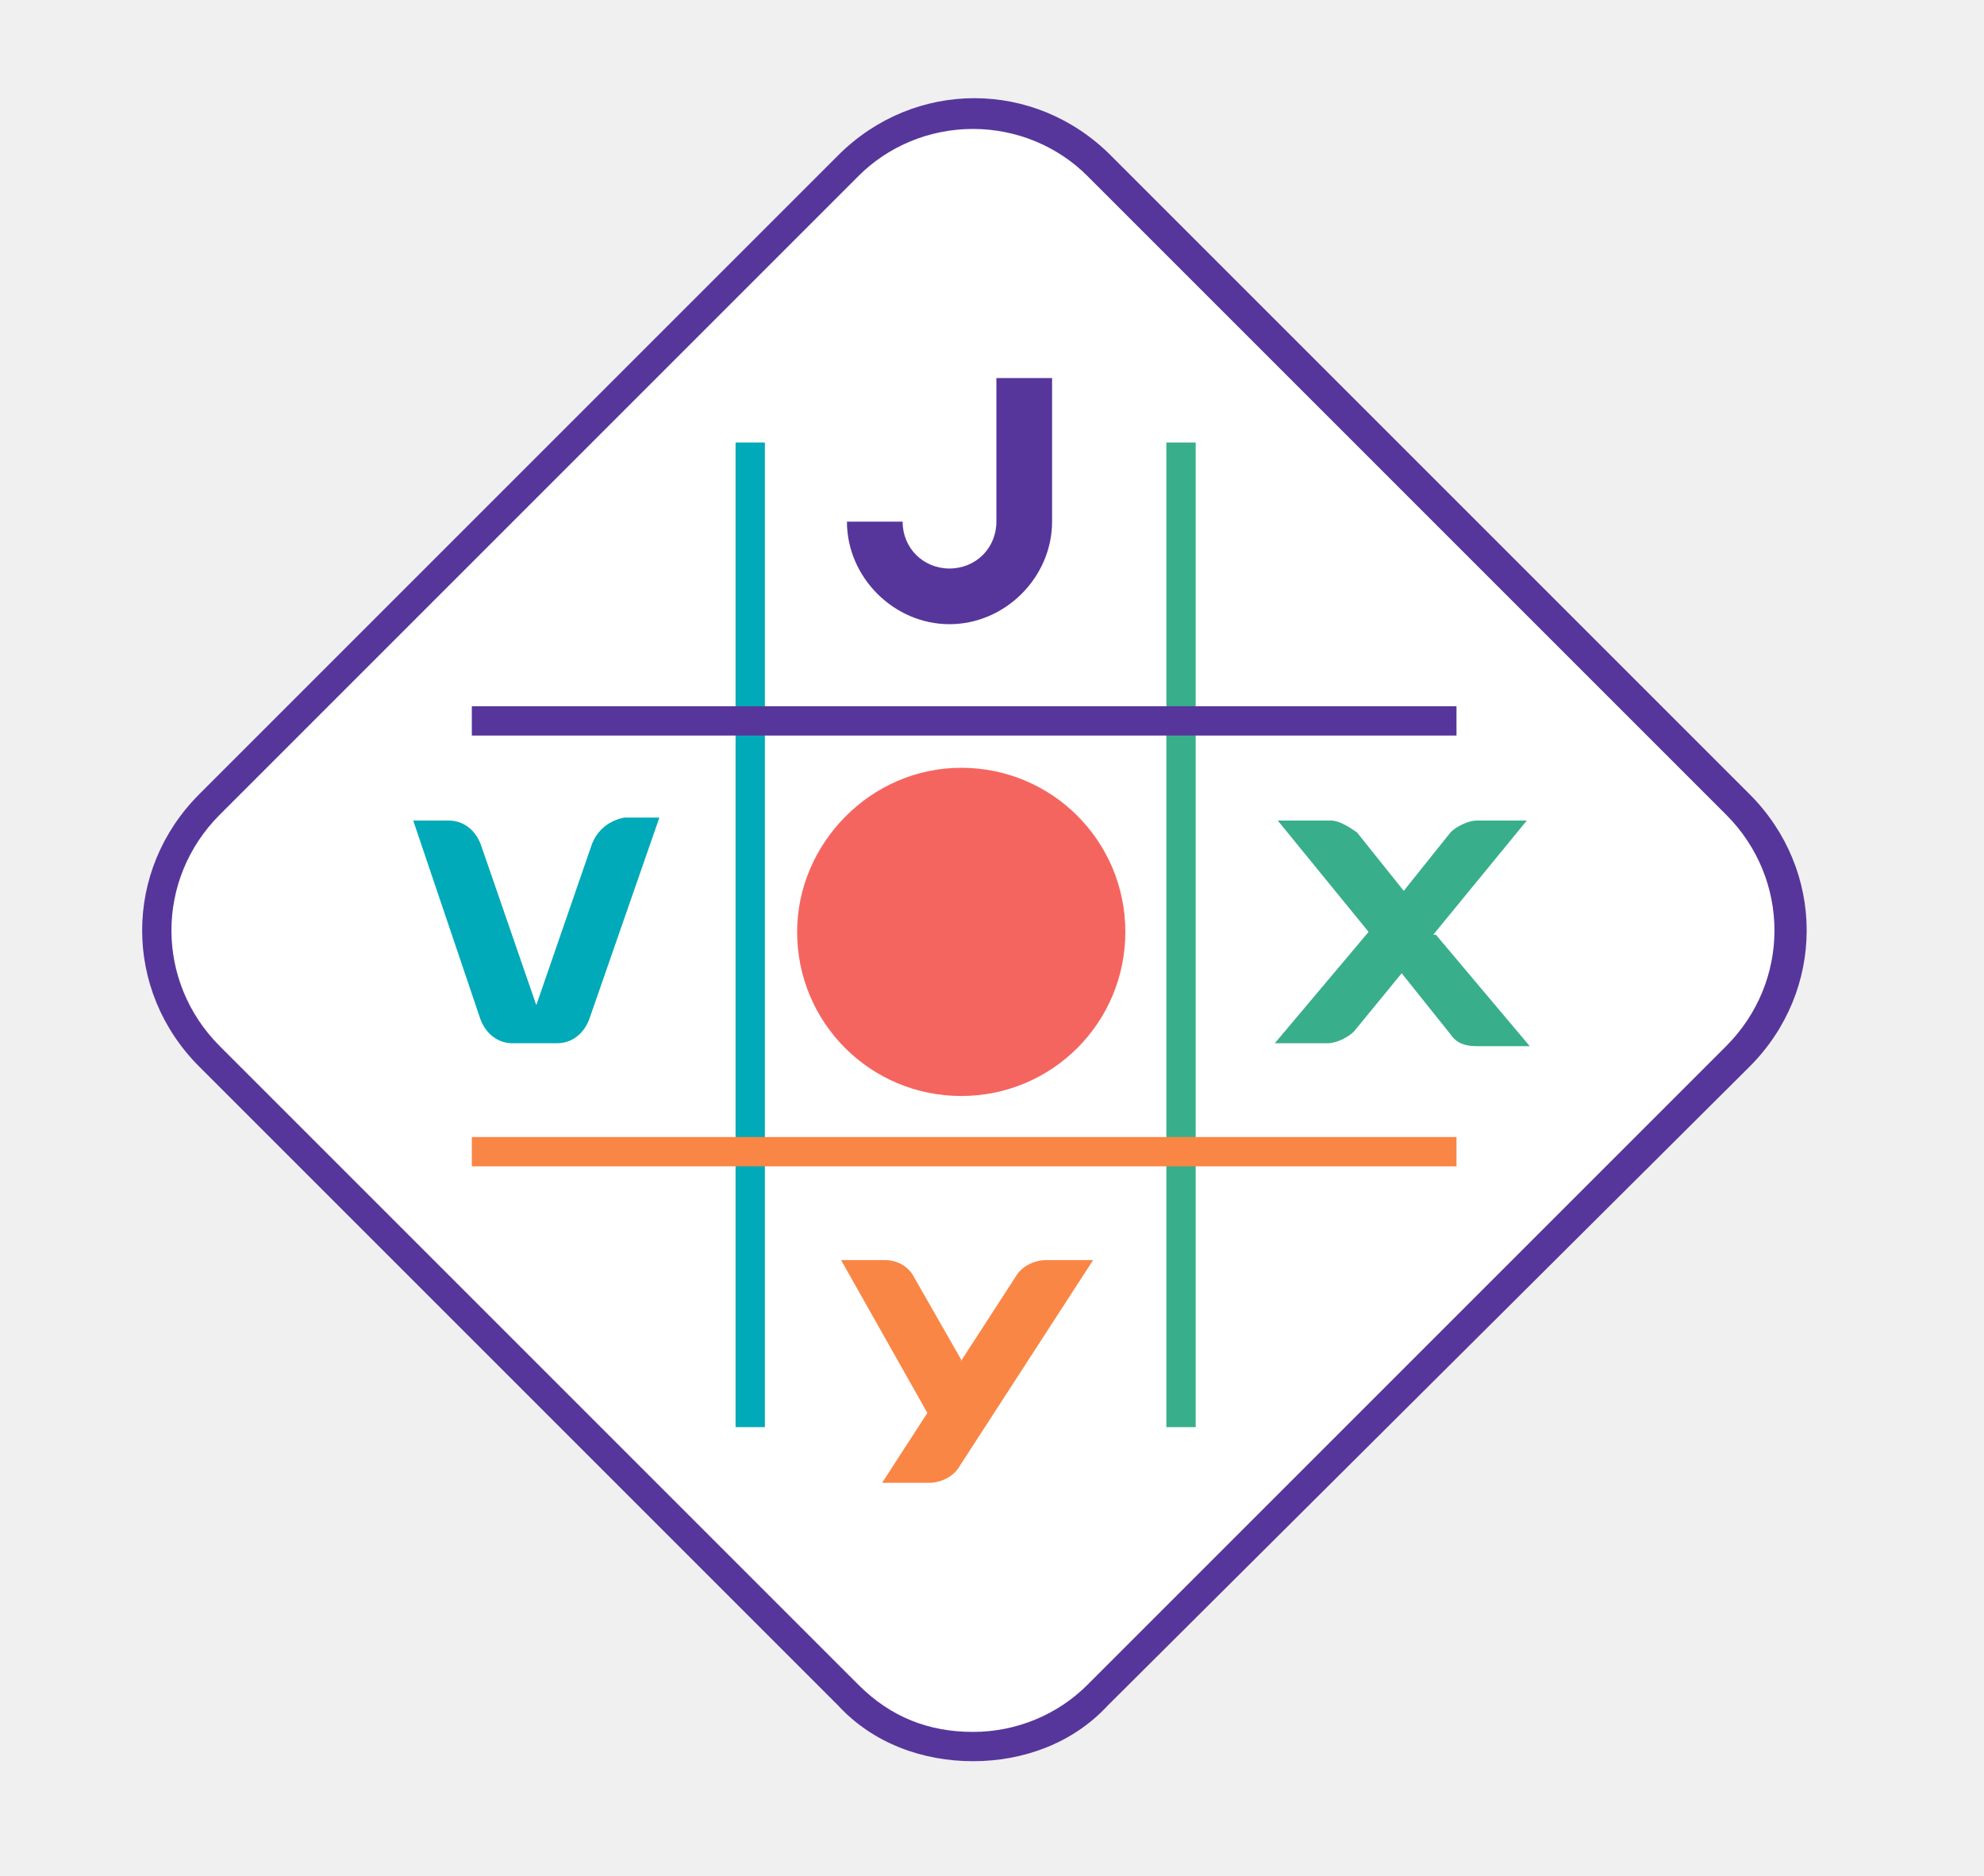
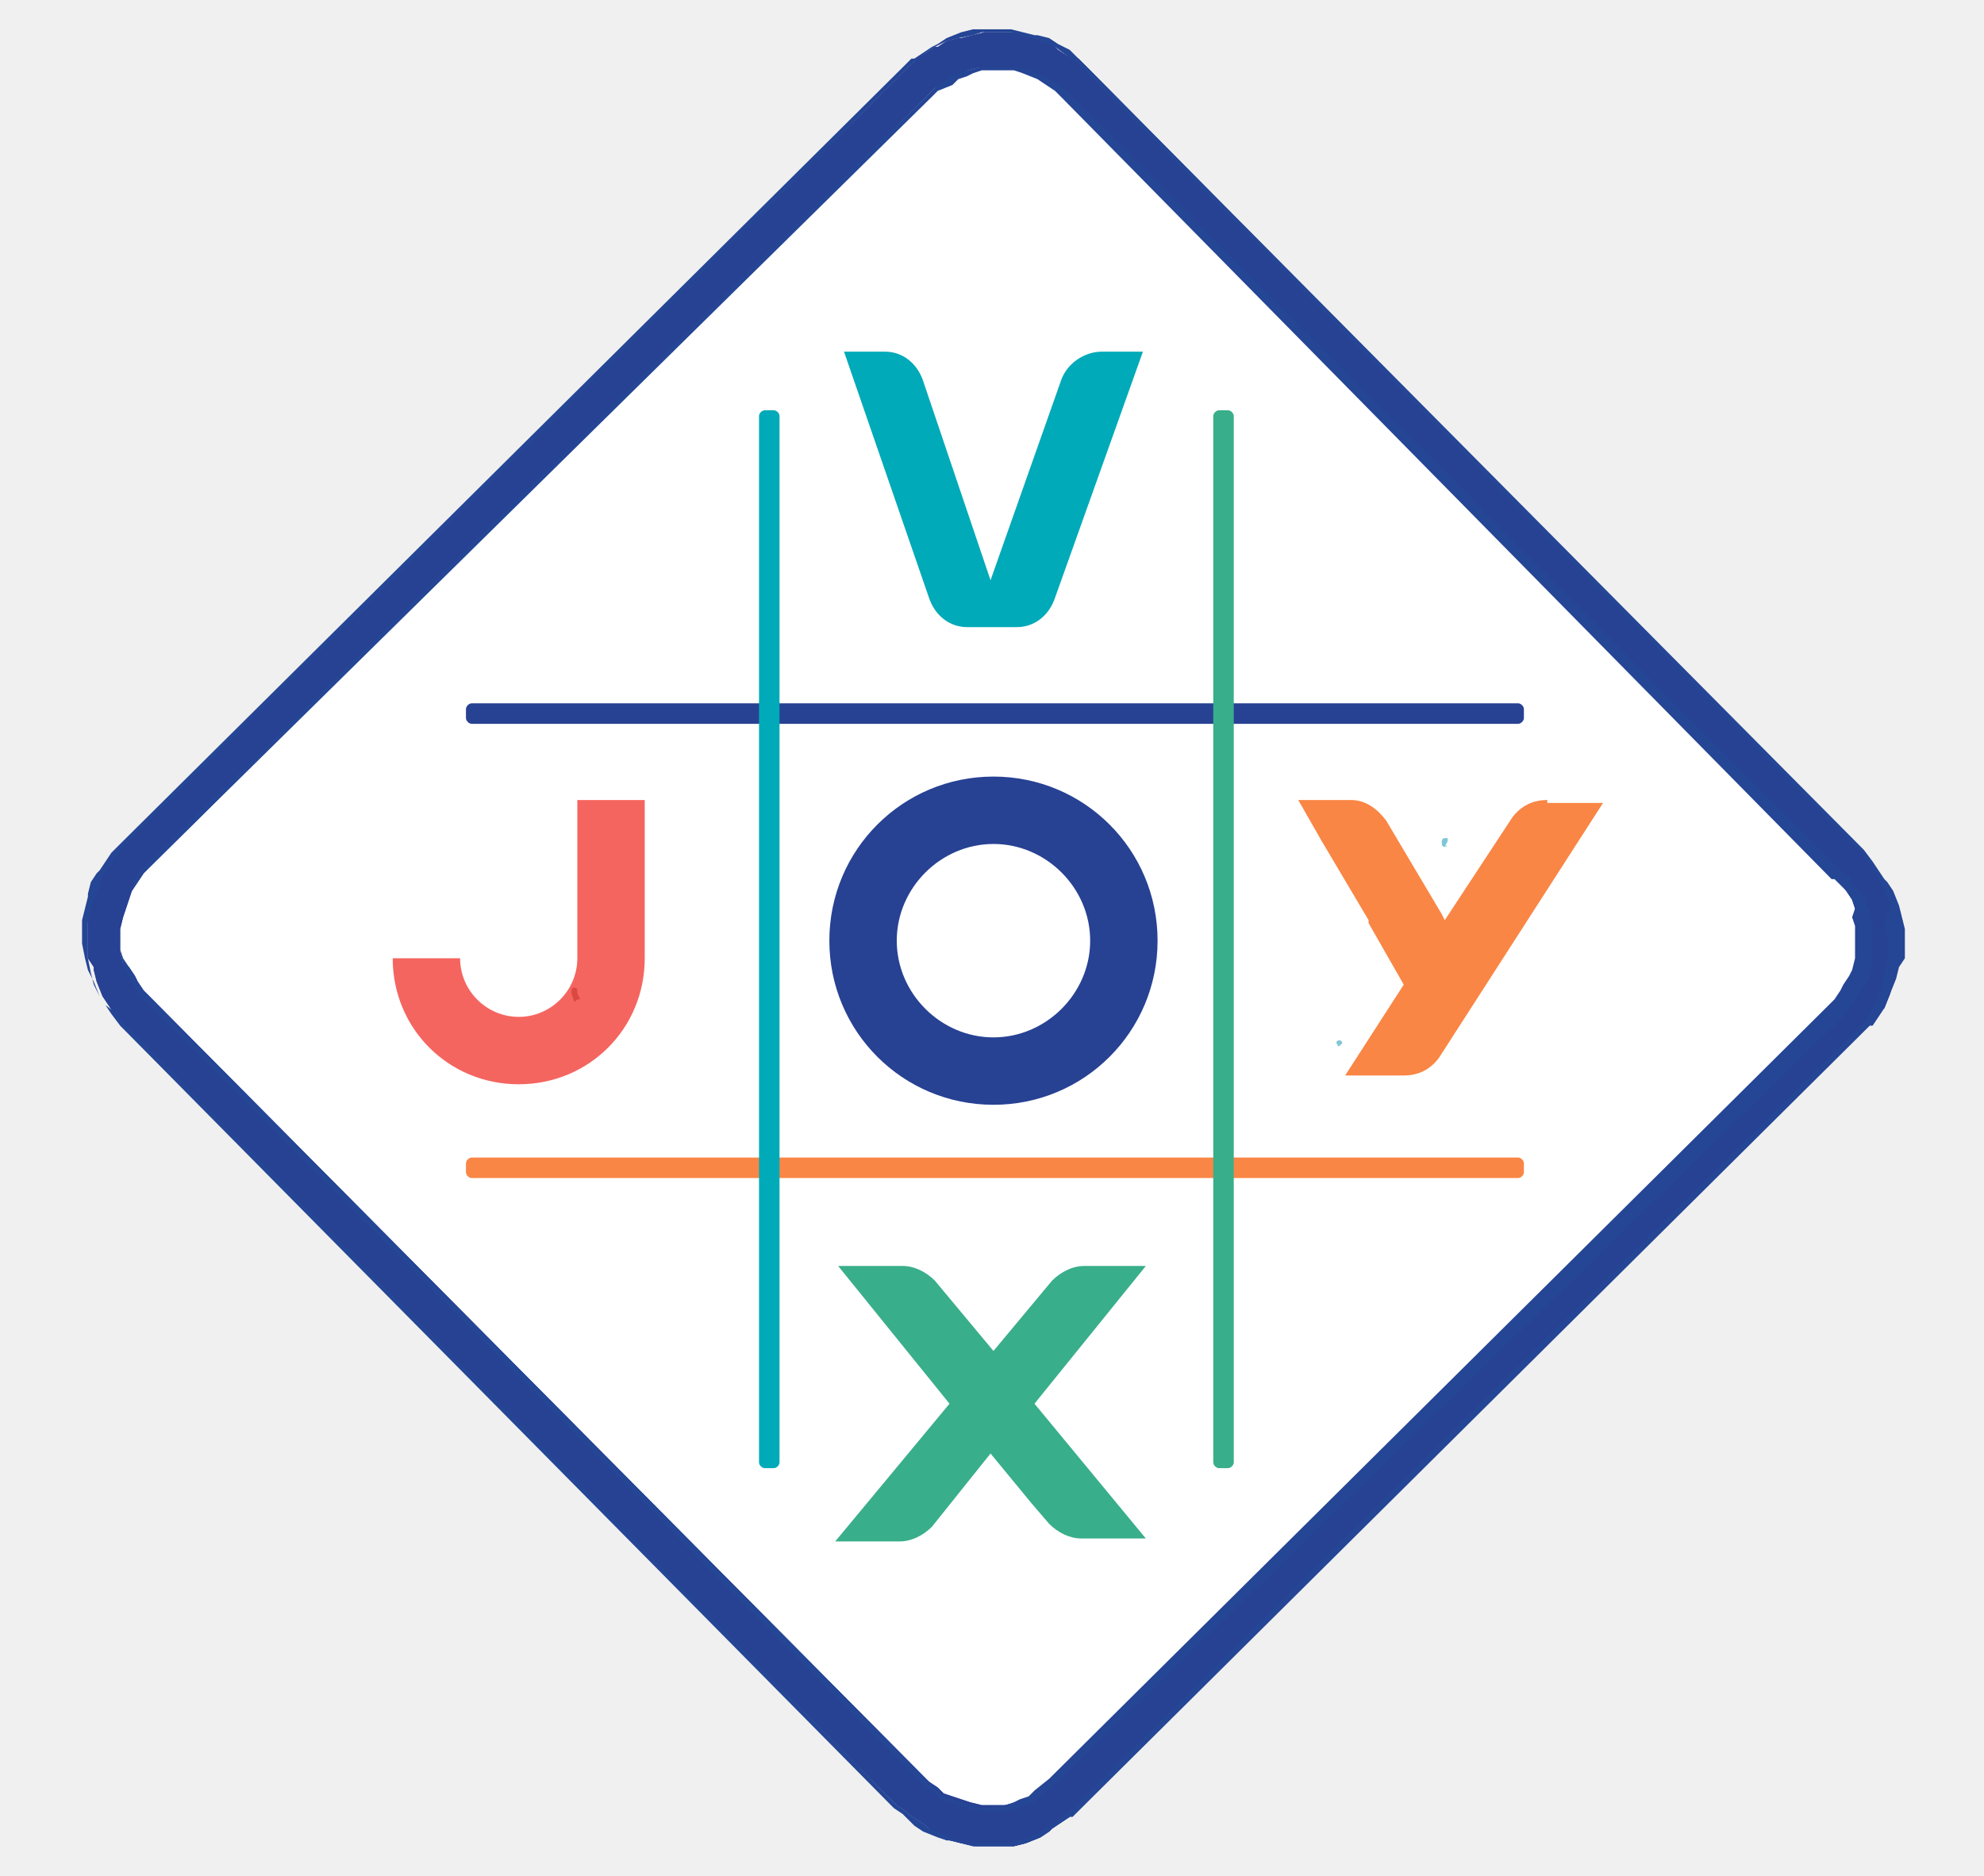
<svg xmlns="http://www.w3.org/2000/svg" version="1.1" id="Calque_1" x="0px" y="0px" viewBox="0 0 67.7 64" style="enable-background:new 0 0 67.7 64;" xml:space="preserve">
  <style type="text/css">
	.st0{fill:#FFFFFF;}
- 	.st1{fill:#57369B;}
- 	.st2{fill:#00AAB8;}
- 	.st3{fill:#F56560;}
+ 	.st1{fill-rule:evenodd;clip-rule:evenodd;fill:#FFFFFF;}
+ 	.st2{fill:#274193;}
+ 	.st3{fill:#F98645;}
	.st4{fill:#39AE8B;}
- 	.st5{fill:#F98645;}
+ 	.st5{fill:#00AAB8;}
+ 	.st6{fill:#F56560;}
+ 	.st7{fill:#DB4842;}
+ 	.st8{fill-rule:evenodd;clip-rule:evenodd;fill:#7FC7D5;}
+ 	.st9{fill:#7FC7D5;}
+ 	.st10{fill-rule:evenodd;clip-rule:evenodd;fill:#274193;}
+ 	.st11{fill:#254595;}
</style>
  <g>
    <g>
      <g>
-         <g>
-           <path class="st0" d="M33.2,60.1c-1.7,0-3.4-0.6-4.6-1.9L6.8,36.4c-2.6-2.6-2.6-6.7,0-9.3L28.6,5.3c2.6-2.6,6.7-2.6,9.3,0      l21.8,21.8c2.6,2.6,2.6,6.7,0,9.3L37.8,58.2C36.6,59.5,34.9,60.1,33.2,60.1z" />
-         </g>
+         <path class="st0" d="M19.5,33.7L19.5,33.7L19.5,33.7z M19.5,33.8L19.5,33.8L19.5,33.8L19.5,33.8z M19.5,33.8l0.1,0.2l0-0.1     L19.5,33.8L19.5,33.8z" />
+       </g>
+       <g>
+         <path class="st1" d="M49.4,28.7L49.4,28.7L49.4,28.7L49.4,28.7z M45.7,35.6L45.7,35.6L45.7,35.6L45.7,35.6z" />
+       </g>
+       <g>
+         <path class="st0" d="M49.4,28.7L49.4,28.7L49.4,28.7L49.4,28.7z M45.7,35.6L45.7,35.6L45.7,35.6L45.7,35.6z" />
+       </g>
+       <g>
+         <path class="st1" d="M34,1.1l0.4,0h0.1l0.4,0.1l0.4,0.1l0.1,0l0.4,0.1L36,1.6l0.1,0.1l0.3,0.2L36.8,2l0.1,0.1l0.3,0.3L63.5,29     l0.2,0.3l0.1,0.1l0.2,0.3l0.2,0.3l0.1,0.1l0.2,0.3l0.1,0.5l0.1,0.4l0.1,0.4v0.1l0,0.4l0,0.4v0.1L64.7,33l-0.1,0.4l-0.1,0.5     l-0.2,0.5L64,34.6l-0.2,0.3L63.7,35l-0.3,0.3L36.8,61.6l-0.3,0.2L36.5,62l-0.3,0.2l-0.3,0.2l-0.1,0.1l-0.3,0.2l-0.5,0.2l-0.4,0.1     l-0.4,0l-0.1,0l-0.4,0l-0.4,0l-0.1,0l-0.4-0.1l-0.4-0.1l-0.1,0L32,62.6l-0.3-0.2l-0.1-0.1l-0.3-0.2L31,61.9l-0.1-0.1l-0.3-0.2     l-0.1-0.1l0.1,0.1L4.2,35L4,34.7l-0.1-0.1l-0.2-0.3L3.5,34l-0.2-0.5l-0.1-0.4l0-0.1L3,32.7l0-0.4l0-0.1l0-0.4l0-0.4l0-0.1L3,31     l0.1-0.4l0-0.1l0.1-0.4l0.2-0.3l0.1-0.1l0.2-0.3l0.2-0.3L4,29l0.3-0.3L30.9,2.4l0.3-0.3L31.3,2l0.3-0.2l0.3-0.2L32,1.6l0.3-0.2     l0.4-0.1l0.1,0l0.4-0.1l0.4-0.1h0.1L34,1.1z" />
+       </g>
+       <g>
+         <path class="st0" d="M34,1.1l0.4,0h0.1l0.4,0.1l0.4,0.1l0.1,0l0.4,0.1L36,1.6l0.1,0.1l0.3,0.2L36.8,2l0.1,0.1l0.3,0.3L63.5,29     l0.2,0.3l0.1,0.1l0.2,0.3l0.2,0.3l0.1,0.1l0.2,0.3l0.1,0.5l0.1,0.4l0.1,0.4v0.1l0,0.4l0,0.4v0.1L64.7,33l-0.1,0.4l-0.1,0.5     l-0.2,0.5L64,34.6l-0.2,0.3L63.7,35l-0.3,0.3L36.8,61.6l-0.3,0.2L36.5,62l-0.3,0.2l-0.3,0.2l-0.1,0.1l-0.3,0.2l-0.5,0.2l-0.4,0.1     l-0.4,0l-0.1,0l-0.4,0l-0.4,0l-0.1,0l-0.4-0.1l-0.4-0.1l-0.1,0L32,62.6l-0.3-0.2l-0.1-0.1l-0.3-0.2L31,61.9l-0.1-0.1l-0.3-0.2     l-0.1-0.1l0.1,0.1L4.2,35L4,34.7l-0.1-0.1l-0.2-0.3L3.5,34l-0.2-0.5l-0.1-0.4l0-0.1L3,32.7l0-0.4l0-0.1l0-0.4l0-0.4l0-0.1L3,31     l0.1-0.4l0-0.1l0.1-0.4l0.2-0.3l0.1-0.1l0.2-0.3l0.2-0.3L4,29l0.3-0.3L30.9,2.4l0.3-0.3L31.3,2l0.3-0.2l0.3-0.2L32,1.6l0.3-0.2     l0.4-0.1l0.1,0l0.4-0.1l0.4-0.1h0.1L34,1.1z" />
      </g>
    </g>
    <g>
      <g>
-         <g>
-           <path class="st1" d="M33.2,60.1c-1.7,0-3.4-0.6-4.6-1.9L6.8,36.4c-2.6-2.6-2.6-6.7,0-9.3L28.6,5.3c2.6-2.6,6.7-2.6,9.3,0      l21.8,21.8c2.6,2.6,2.6,6.7,0,9.3L37.8,58.2C36.6,59.5,34.9,60.1,33.2,60.1z M33.2,4.4c-1.5,0-2.9,0.6-3.9,1.6L7.5,27.8      c-2.2,2.2-2.2,5.7,0,7.9l21.8,21.8c1.1,1.1,2.4,1.6,3.9,1.6s2.9-0.6,3.9-1.6l21.8-21.8c2.2-2.2,2.2-5.7,0-7.9L37.1,6      C36.1,5,34.7,4.4,33.2,4.4z" />
-         </g>
+         <rect x="16.1" y="24.2" class="st2" width="35.7" height="0.3" />
+         <path class="st2" d="M51.8,24.7H16.1c-0.1,0-0.2-0.1-0.2-0.2v-0.3c0-0.1,0.1-0.2,0.2-0.2h35.7c0.1,0,0.2,0.1,0.2,0.2v0.3     C52,24.6,51.9,24.7,51.8,24.7z" />
      </g>
    </g>
-     <path class="st2" d="M20.2,28.8l-1.9,5.5l-1.9-5.5c-0.2-0.5-0.6-0.8-1.1-0.8h-1.2l2.3,6.8c0.2,0.5,0.6,0.8,1.1,0.8H19   c0.5,0,0.9-0.3,1.1-0.8l2.4-6.9h-1.2C20.8,28,20.4,28.3,20.2,28.8z" />
-     <path class="st3" d="M32.8,26.2c3.1,0,5.6,2.5,5.6,5.6c0,3.1-2.5,5.6-5.6,5.6c-3.1,0-5.6-2.5-5.6-5.6   C27.2,28.8,29.7,26.2,32.8,26.2z" />
-     <path class="st1" d="M34,12.9v4.9c0,0.9-0.7,1.6-1.6,1.6s-1.6-0.7-1.6-1.6h-1.9c0,1.9,1.6,3.5,3.5,3.5s3.5-1.6,3.5-3.5v-4.9H34z" />
    <g>
-       <path class="st4" d="M50.4,28c-0.3,0-0.7,0.2-0.9,0.4l-1.6,2l-1.6-2C46,28.2,45.7,28,45.4,28h-1.8l3.1,3.8l-3.2,3.8h1.8    c0.3,0,0.7-0.2,0.9-0.4l5.9-7.2H50.4z" />
-       <path class="st4" d="M49,31.9l-2.3-0.1l2.8,3.5c0.2,0.3,0.5,0.4,0.9,0.4h1.8L49,31.9z" />
+       <g>
+         <rect x="16.1" y="39.6" class="st3" width="35.7" height="0.3" />
+         <path class="st3" d="M51.8,40.2H16.1c-0.1,0-0.2-0.1-0.2-0.2v-0.3c0-0.1,0.1-0.2,0.2-0.2h35.7c0.1,0,0.2,0.1,0.2,0.2V40     C52,40.1,51.9,40.2,51.8,40.2z" />
+       </g>
    </g>
    <g>
-       <path class="st5" d="M30.2,43h-1.5l3.5,6.2l0.6-2.8l-1.6-2.8C31,43.2,30.6,43,30.2,43z" />
-       <path class="st5" d="M35.7,43c-0.4,0-0.8,0.2-1,0.5l-4.6,7.1h1.6c0.4,0,0.8-0.2,1-0.5l4.6-7.1H35.7z" />
+       <g>
+         <rect x="41.5" y="14.2" class="st4" width="0.3" height="35.7" />
+         <path class="st4" d="M41.9,50.1h-0.3c-0.1,0-0.2-0.1-0.2-0.2V14.2c0-0.1,0.1-0.2,0.2-0.2h0.3c0.1,0,0.2,0.1,0.2,0.2v35.7     C42.1,50,42,50.1,41.9,50.1z" />
+       </g>
    </g>
    <g>
-       <rect x="39.8" y="15.1" class="st4" width="1" height="33.6" />
+       <g>
+         <rect x="26.1" y="14.2" class="st5" width="0.3" height="35.7" />
+         <path class="st5" d="M26.4,50.1h-0.3c-0.1,0-0.2-0.1-0.2-0.2V14.2c0-0.1,0.1-0.2,0.2-0.2h0.3c0.1,0,0.2,0.1,0.2,0.2v35.7     C26.6,50,26.5,50.1,26.4,50.1z" />
+       </g>
    </g>
    <g>
-       <rect x="25.1" y="15.1" class="st2" width="1" height="33.6" />
+       <path class="st5" d="M36.2,13l-2.4,6.8L31.5,13c-0.2-0.6-0.7-1-1.3-1h-1.4l2.9,8.4c0.2,0.6,0.7,1,1.3,1h1.7c0.6,0,1.1-0.4,1.3-1    L39,12h-1.4C37,12,36.4,12.4,36.2,13z" />
    </g>
    <g>
-       <rect x="16.1" y="38.8" class="st5" width="33.6" height="1" />
+       <path class="st6" d="M19.7,27.3v5.4c0,1.1-0.9,2-2,2s-2-0.9-2-2h-2.3c0,2.4,1.9,4.3,4.3,4.3s4.3-1.9,4.3-4.3v-5.4H19.7z" />
    </g>
    <g>
-       <rect x="16.1" y="24.1" class="st1" width="33.6" height="1" />
+       <path class="st4" d="M35.3,47.9l3.8-4.7H37c-0.4,0-0.8,0.2-1.1,0.5l-2,2.4l-2-2.4c-0.3-0.3-0.7-0.5-1.1-0.5h-2.2l3.8,4.7l-3.9,4.7    h2.2c0.4,0,0.8-0.2,1.1-0.5l2-2.5l1.4,1.7v0l0.6,0.7c0.3,0.3,0.7,0.5,1.1,0.5h2.2L35.3,47.9z M35.3,47.9L35.3,47.9L35.3,47.9    L35.3,47.9z" />
+     </g>
+     <g>
+       <path class="st3" d="M52.8,27.3c-0.5,0-0.9,0.2-1.2,0.6l-2.3,3.5l-0.1-0.2L47.3,28c-0.3-0.4-0.7-0.7-1.2-0.7h-1.8l0.8,1.4l0,0    l1.6,2.7l0,0.1h0l1.2,2.1l-2,3.1h2c0.5,0,0.9-0.2,1.2-0.6l5.6-8.7H52.8z" />
+     </g>
+     <g>
+       <g>
+         <path class="st7" d="M19.6,34.2C19.6,34.2,19.5,34.1,19.6,34.2l-0.1-0.3c0,0,0,0,0,0v-0.1l0,0c0,0,0,0,0,0c0,0,0-0.1,0.1-0.1     c0,0,0.1,0,0.1,0.1l0,0.1c0,0,0,0,0,0c0,0,0,0,0,0c0,0,0,0,0,0v0l0.1,0.2C19.7,34.1,19.7,34.1,19.6,34.2     C19.6,34.2,19.6,34.2,19.6,34.2z" />
+       </g>
+       <g>
+         <path class="st8" d="M49.4,28.7L49.4,28.7L49.4,28.7L49.4,28.7z M45.7,35.6L45.7,35.6L45.7,35.6L45.7,35.6z" />
+       </g>
+       <g>
+         <path class="st9" d="M45.7,35.7C45.6,35.7,45.6,35.6,45.7,35.7l-0.1-0.1c0,0,0-0.1,0.1-0.1c0,0,0.1,0,0.1,0.1L45.7,35.7     C45.7,35.6,45.7,35.7,45.7,35.7z M49.3,28.9C49.3,28.9,49.3,28.9,49.3,28.9c-0.1,0-0.1-0.1-0.1-0.1l0-0.1c0,0,0-0.1,0.1-0.1h0     c0,0,0.1,0,0.1,0c0,0,0,0.1,0,0.1L49.3,28.9C49.4,28.8,49.4,28.9,49.3,28.9z" />
+       </g>
+       <g>
+         <path class="st10" d="M34,1.1l0.4,0h0.1l0.4,0.1l0.4,0.1l0.1,0l0.4,0.1L36,1.6l0.1,0.1l0.3,0.2L36.8,2l0.1,0.1l0.3,0.3L63.5,29     l0.2,0.3l0.1,0.1l0.2,0.3l0.2,0.3l0.1,0.1l0.2,0.3l0.1,0.5l0.1,0.4l0.1,0.4v0.1l0,0.4l0,0.4v0.1L64.7,33l-0.1,0.4l-0.1,0.5     l-0.2,0.5L64,34.6l-0.2,0.3L63.7,35l-0.3,0.3L36.8,61.6l-0.3,0.2L36.5,62l-0.3,0.2l-0.3,0.2l-0.1,0.1l-0.3,0.2l-0.5,0.2l-0.4,0.1     l-0.4,0l-0.1,0l-0.4,0l-0.4,0l-0.1,0l-0.4-0.1l-0.4-0.1l-0.1,0L32,62.6l-0.3-0.2l-0.1-0.1l-0.3-0.2l-0.3-0.2l-0.1-0.1l-0.3-0.2     l-0.1-0.1l0.1,0.1L4.2,35L4,34.7l-0.1-0.1l-0.2-0.3L3.5,34l-0.2-0.5l-0.1-0.4l0-0.1L3,32.7l0-0.4l0-0.1l0-0.4l0-0.4l0-0.1L3,31     l0.1-0.4l0-0.1l0.1-0.4l0.2-0.3l0.1-0.1l0.2-0.3l0.2-0.3L4,29l0.3-0.3L30.9,2.4l0.3-0.3L31.3,2l0.3-0.2l0.3-0.2L32,1.6l0.3-0.2     l0.4-0.1l0.1,0l0.4-0.1l0.4-0.1h0.1L34,1.1z M34,2.3l-0.4,0l-0.2,0l-0.4,0.1l-0.2,0.1l-0.3,0.1l-0.2,0.2L31.9,3l-0.2,0.2     L5.1,29.6l-0.2,0.2l-0.2,0.3l-0.2,0.3l-0.1,0.3l-0.1,0.3l-0.1,0.3l-0.1,0.4l0,0.2l0,0.2l0,0.4l0.1,0.4L4.4,33l0.2,0.3l0.1,0.2     l0.2,0.3l0.2,0.2l26.4,26.6l0.2,0.2l0.3,0.2l0.2,0.2l0.3,0.1l0.3,0.1l0.3,0.1l0.4,0.1l0.2,0l0.2,0l0.4,0l0.4-0.1l0.2-0.1l0.3-0.1     l0.2-0.2l0.3-0.2l0.2-0.2l26.6-26.4l0.2-0.2l0.2-0.3l0.1-0.2l0.2-0.3l0.1-0.2l0.1-0.4l0-0.2l0-0.4l0-0.4l0-0.3l-0.1-0.4L63.3,31     l-0.1-0.3L63,30.4l-0.2-0.3l-0.1-0.2l-0.1-0.1L36.3,3.2L36,3l-0.3-0.2l-0.3-0.2l-0.3-0.1l-0.3-0.1l-0.3-0.1l-0.2,0L34,2.3z" />
+       </g>
+       <g>
+         <path class="st2" d="M34,1.1l0.4,0h0.1l0.4,0.1l0.4,0.1l0.1,0l0.4,0.1L36,1.6l0.1,0.1l0.3,0.2L36.8,2l0.1,0.1l0.3,0.3L63.5,29     l0.2,0.3l0.1,0.1l0.2,0.3l0.2,0.3l0.1,0.1l0.2,0.3l0.1,0.5l0.1,0.4l0.1,0.4v0.1l0,0.4l0,0.4v0.1L64.7,33l-0.1,0.4l-0.1,0.5     l-0.2,0.5L64,34.6l-0.2,0.3L63.7,35l-0.3,0.3L36.8,61.6l-0.3,0.2L36.5,62l-0.3,0.2l-0.3,0.2l-0.1,0.1l-0.3,0.2l-0.5,0.2l-0.4,0.1     l-0.4,0l-0.1,0l-0.4,0l-0.4,0l-0.1,0l-0.4-0.1l-0.4-0.1l-0.1,0L32,62.6l-0.3-0.2l-0.1-0.1l-0.3-0.2l-0.3-0.2l-0.1-0.1l-0.3-0.2     l-0.1-0.1l0.1,0.1L4.2,35L4,34.7l-0.1-0.1l-0.2-0.3L3.5,34l-0.2-0.5l-0.1-0.4l0-0.1L3,32.7l0-0.4l0-0.1l0-0.4l0-0.4l0-0.1L3,31     l0.1-0.4l0-0.1l0.1-0.4l0.2-0.3l0.1-0.1l0.2-0.3l0.2-0.3L4,29l0.3-0.3L30.9,2.4l0.3-0.3L31.3,2l0.3-0.2l0.3-0.2L32,1.6l0.3-0.2     l0.4-0.1l0.1,0l0.4-0.1l0.4-0.1h0.1L34,1.1z M34,2.3l-0.4,0l-0.2,0l-0.4,0.1l-0.2,0.1l-0.3,0.1l-0.2,0.2L31.9,3l-0.2,0.2     L5.1,29.6l-0.2,0.2l-0.2,0.3l-0.2,0.3l-0.1,0.3l-0.1,0.3l-0.1,0.3l-0.1,0.4l0,0.2l0,0.2l0,0.4l0.1,0.4L4.4,33l0.2,0.3l0.1,0.2     l0.2,0.3l0.2,0.2l26.4,26.6l0.2,0.2l0.3,0.2l0.2,0.2l0.3,0.1l0.3,0.1l0.3,0.1l0.4,0.1l0.2,0l0.2,0l0.4,0l0.4-0.1l0.2-0.1l0.3-0.1     l0.2-0.2l0.3-0.2l0.2-0.2l26.6-26.4l0.2-0.2l0.2-0.3l0.1-0.2l0.2-0.3l0.1-0.2l0.1-0.4l0-0.2l0-0.4l0-0.4l0-0.3l-0.1-0.4L63.3,31     l-0.1-0.3L63,30.4l-0.2-0.3l-0.1-0.2l-0.1-0.1L36.3,3.2L36,3l-0.3-0.2l-0.3-0.2l-0.3-0.1l-0.3-0.1l-0.3-0.1l-0.2,0L34,2.3z" />
+         <path class="st11" d="M33.7,63l-0.4,0l-0.5-0.1l-0.4-0.1l-0.1,0L32,62.7l-0.5-0.2l-0.3-0.2L30.9,62l-0.1-0.1l-0.3-0.2     c0,0,0,0,0,0L4.1,35l-0.3-0.4l-0.2-0.3L3.4,34l-0.2-0.5L3,33.1l-0.1-0.4l-0.1-0.5l0-0.4l0-0.4L2.9,31L3,30.6l0-0.1l0.1-0.4     l0.2-0.3l0.1-0.1l0.2-0.3l0.2-0.3L3.9,29l0.3-0.3L30.8,2.3l0.3-0.3L31.2,2l0.3-0.2l0.3-0.2L32,1.5l0.3-0.2l0.5-0.2l0.4-0.1     L33.5,1l0.1,0L34,1c0,0,0,0,0,0l0.4,0l0.1,0l0.4,0.1l0.4,0.1l0.1,0l0.4,0.1l0.3,0.2l0.4,0.2L36.8,2l0.1,0.1l0.3,0.3L63.6,29     l0.3,0.4l0.2,0.3l0.2,0.3l0.1,0.1l0.2,0.3l0.2,0.5l0.1,0.4l0.1,0.4l0,0.1l0,0.4l0,0.4l0,0.1L64.8,33l-0.1,0.4l-0.2,0.5l-0.2,0.5     l-0.2,0.3l-0.2,0.3L63.8,35l-0.3,0.3L36.9,61.7L36.6,62L36.5,62l-0.3,0.2l-0.3,0.2l-0.1,0.1l-0.3,0.2l-0.5,0.2l-0.4,0.1L34.1,63     L33.7,63z M30.5,61.5C30.5,61.5,30.5,61.5,30.5,61.5l0.1,0.1l0.3,0.2l0.1,0.1l0.3,0.2l0.3,0.2l0.1,0.1l0.3,0.1l0.4,0.2l0.3,0.1     l0.5,0.1l0.4,0l0.3,0l0.1,0l0.4,0l0.3-0.1l0.4-0.1l0.4-0.2l0.3-0.2l0.3-0.2l0.1-0.1l0.3-0.2l26.6-26.4l0.3-0.3l0.1-0.1l0.2-0.3     l0.2-0.3l0.2-0.4l0.1-0.4l0.1-0.4l0.1-0.3l0-0.1l0-0.4l0-0.5l-0.1-0.4L64.5,31l-0.1-0.4l-0.2-0.4L64,29.8l-0.2-0.3l-0.1-0.1     l-0.2-0.3L37.1,2.5l-0.4-0.4l-0.3-0.2L36,1.6l-0.3-0.1l-0.5-0.2l-0.4-0.1l-0.3-0.1l-0.1,0l-0.4,0l-0.5,0l-0.3,0.1l-0.5,0.1     l-0.4,0.1l-0.4,0.2l-0.3,0.2l-0.4,0.3l-0.3,0.3L4.3,28.8L4,29.2l-0.2,0.3l-0.3,0.4l-0.1,0.3l-0.2,0.5L3.1,31L3,31.5l0,0.3l0,0.4     l0,0.1l0,0.4l0.1,0.5l0.1,0.4l0.2,0.4l0.2,0.3L4,34.6l0.2,0.3L30.5,61.5z M33.7,61.8l-0.3,0l-0.4-0.1l-0.3-0.1l-0.3-0.1l-0.3-0.1     c0,0,0,0,0,0l-0.2-0.2L31.6,61l-0.2-0.2L5,34.2L4.8,34l-0.2-0.3l-0.1-0.2l-0.2-0.3l-0.1-0.3l-0.1-0.4l0-0.4l0-0.2l0-0.3l0.1-0.4     l0.1-0.3l0.1-0.3l0.1-0.3L4.6,30l0.2-0.3L5,29.5L31.7,3.2L31.9,3l0.3-0.2l0.2-0.2c0,0,0,0,0,0l0.3-0.1L33,2.4l0.4-0.1l0.3,0     l0.4,0c0,0,0,0,0,0l0.4,0l0.3,0l0.3,0.1l0.6,0.2l0.3,0.2l0.3,0.2l0.3,0.3l26.4,26.6l0.1,0c0,0,0,0,0,0l0.1,0.2l0.2,0.3l0.2,0.2     c0,0,0,0,0,0l0.1,0.3l0.1,0.2l0.1,0.4l0,0.3l0,0.4l0,0.4l0,0.3l-0.1,0.4l-0.1,0.2l-0.2,0.3l-0.1,0.2l-0.2,0.3l-0.2,0.3L36,60.9     l-0.5,0.4l-0.2,0.2c0,0,0,0,0,0l-0.3,0.1l-0.2,0.1l-0.4,0.1L33.7,61.8z M32.2,61.3l0.3,0.1l0.3,0.1l0.3,0.1l0.4,0.1l0.2,0     l0.6-0.1l0.3-0.1l0.2-0.1l0.3-0.1l0.2-0.2l0.5-0.4l26.6-26.4l0.2-0.2l0.2-0.3l0.1-0.2l0.2-0.3l0.1-0.2l0.1-0.4l0-0.2l0-0.3l0-0.3     l0-0.3l-0.1-0.3L63.3,31l-0.1-0.3L63,30.4L62.6,30l-0.1,0L36.2,3.3L36,3.1l-0.3-0.2l-0.3-0.2l-0.5-0.2l-0.3-0.1l-0.2,0l-0.3,0     l-0.4,0l-0.2,0l-0.3,0.1l-0.2,0.1l-0.3,0.1l-0.2,0.2L32,3.1l-0.2,0.2L5.1,29.6l-0.2,0.2l-0.2,0.3l-0.2,0.3l-0.1,0.2l-0.1,0.3     l-0.1,0.3l-0.1,0.4l0,0.2l0,0.2l0,0.4l0.1,0.3L4.4,33l0.2,0.3l0.1,0.2l0.2,0.3l0.2,0.2l26.4,26.6l0.2,0.2L32.2,61.3z" />
+       </g>
+     </g>
+     <g>
+       <g>
+         <path class="st2" d="M33.9,26.5c-3.1,0-5.6,2.5-5.6,5.6c0,3.1,2.5,5.6,5.6,5.6c3.1,0,5.6-2.5,5.6-5.6C39.5,29,37,26.5,33.9,26.5z      M33.9,35.4c-1.8,0-3.3-1.5-3.3-3.3c0-1.8,1.5-3.3,3.3-3.3c1.8,0,3.3,1.5,3.3,3.3C37.2,33.9,35.7,35.4,33.9,35.4z" />
+       </g>
    </g>
  </g>
</svg>
